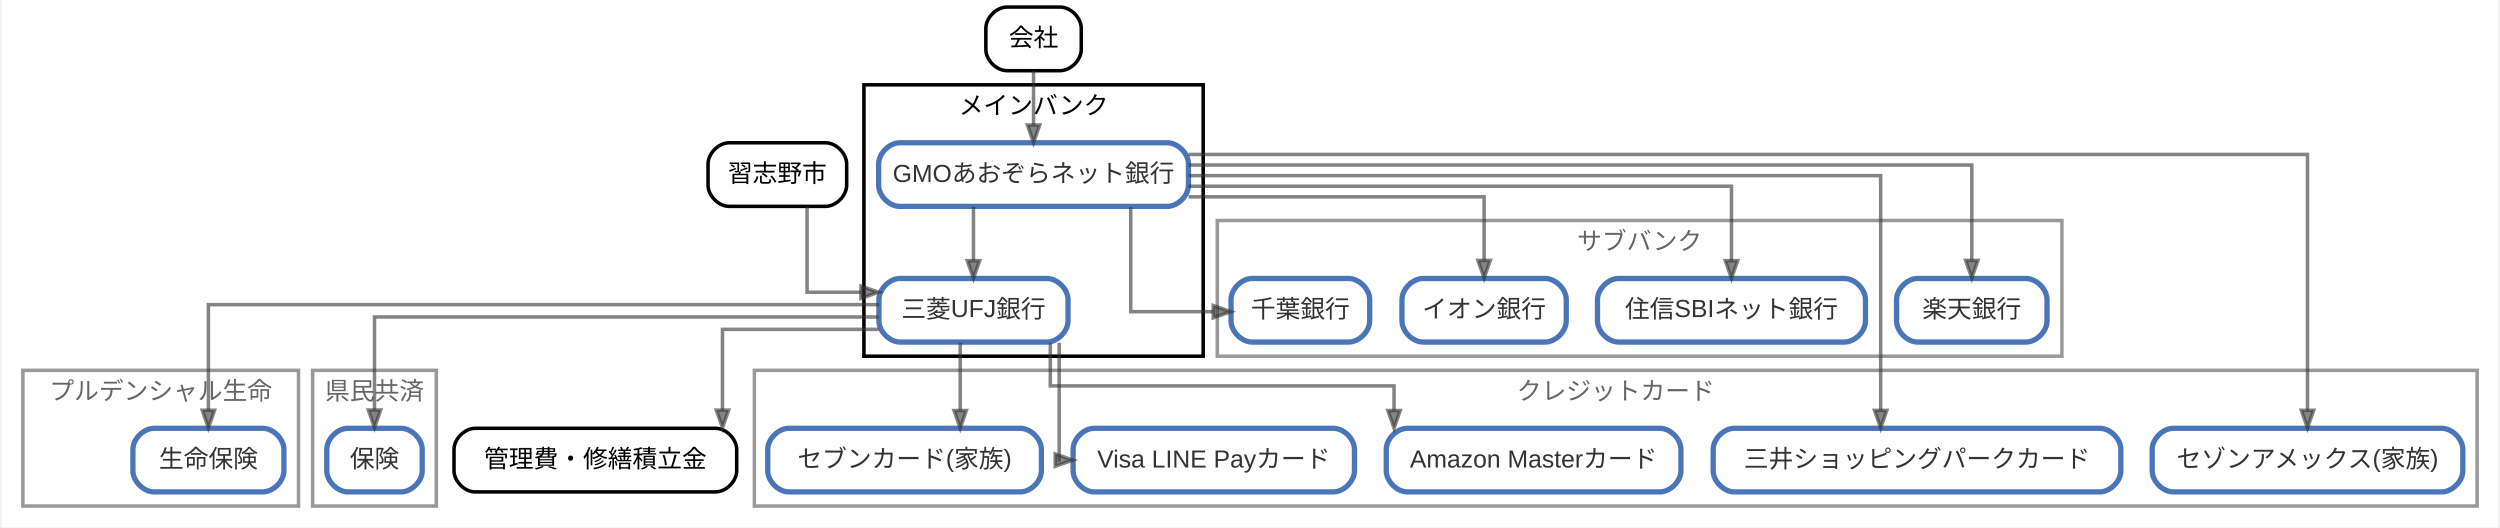
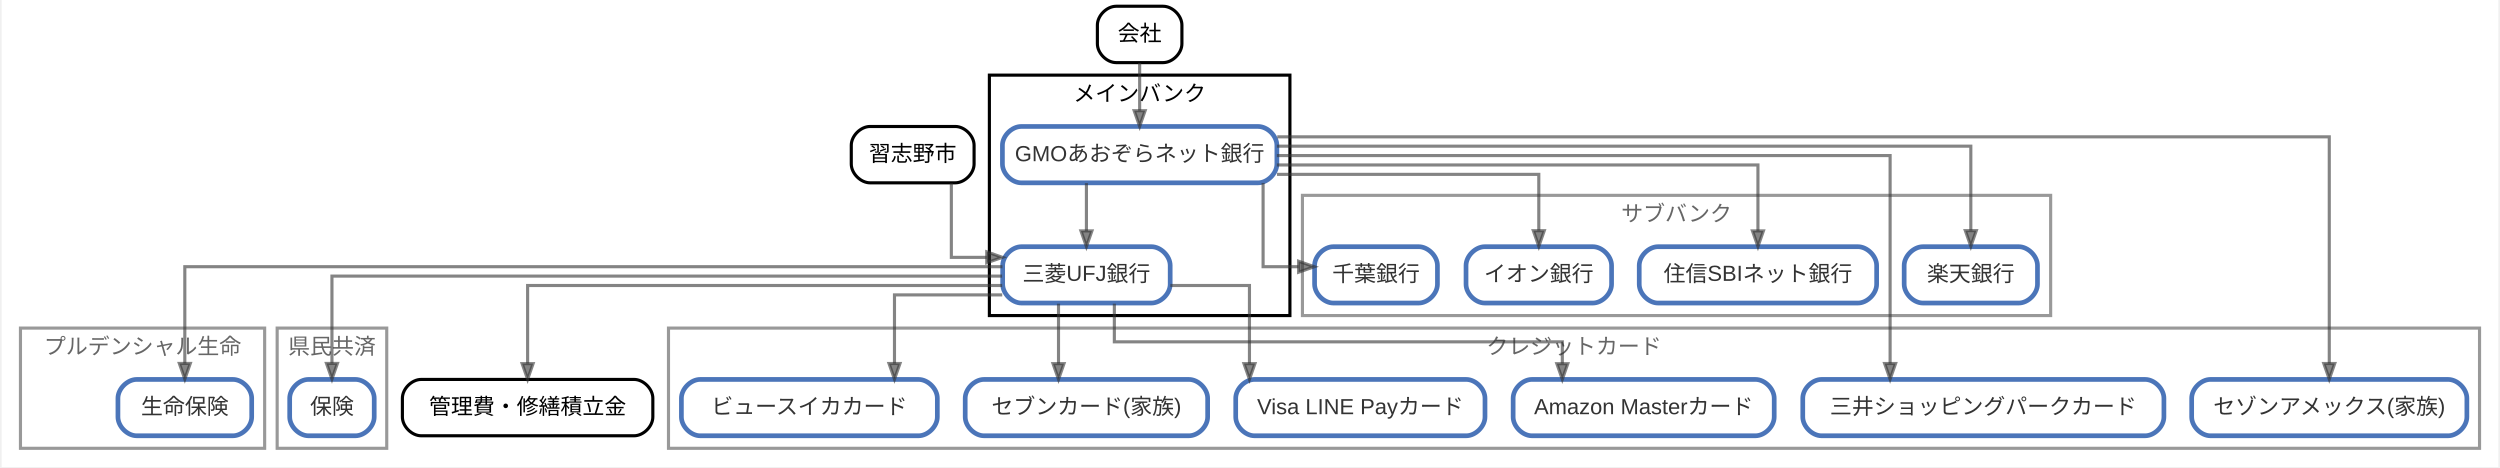
- <svg xmlns="http://www.w3.org/2000/svg" width="1413pt" height="298pt" viewBox="0.00 0.00 1413.00 298.40">
+ <svg xmlns="http://www.w3.org/2000/svg" width="1595pt" height="298pt" viewBox="0.00 0.00 1595.00 298.40">
  <g id="graph0" class="graph" transform="scale(1 1) rotate(0) translate(4 294.4)">
-     <polygon fill="#ffffff" stroke="transparent" points="-4,4 -4,-294.4 1409,-294.4 1409,4 -4,4" />
+     <polygon fill="#ffffff" stroke="transparent" points="-4,4 -4,-294.4 1591,-294.4 1591,4 -4,4" />
    <g id="clust5" class="cluster">
      <polygon fill="none" stroke="#999999" stroke-width="2" points="172,-8 172,-84.8 242,-84.8 242,-8 172,-8" />
      <text text-anchor="middle" x="207" y="-68.2" font-family="Arial" font-size="14.00" fill="#666666">県民共済</text>
    </g>
    <g id="clust4" class="cluster">
      <polygon fill="none" stroke="#999999" stroke-width="2" points="8,-8 8,-84.8 164,-84.8 164,-8 8,-8" />
      <text text-anchor="middle" x="86" y="-68.2" font-family="Arial" font-size="14.00" fill="#666666">プルデンシャル生命</text>
    </g>
    <g id="clust3" class="cluster">
-       <polygon fill="none" stroke="#999999" stroke-width="2" points="684,-92.8 684,-169.6 1162,-169.6 1162,-92.8 684,-92.8" />
-       <text text-anchor="middle" x="923" y="-153" font-family="Arial" font-size="14.00" fill="#666666">サブバンク</text>
+       <polygon fill="none" stroke="#999999" stroke-width="2" points="827,-92.8 827,-169.6 1305,-169.6 1305,-92.8 827,-92.8" />
+       <text text-anchor="middle" x="1066" y="-153" font-family="Arial" font-size="14.00" fill="#666666">サブバンク</text>
    </g>
    <g id="clust2" class="cluster">
-       <polygon fill="none" stroke="#999999" stroke-width="2" points="422,-8 422,-84.8 1397,-84.8 1397,-8 422,-8" />
-       <text text-anchor="middle" x="909.5" y="-68.2" font-family="Arial" font-size="14.00" fill="#666666">クレジットカード</text>
+       <polygon fill="none" stroke="#999999" stroke-width="2" points="422,-8 422,-84.8 1579,-84.8 1579,-8 422,-8" />
+       <text text-anchor="middle" x="1000.5" y="-68.2" font-family="Arial" font-size="14.00" fill="#666666">クレジットカード</text>
    </g>
    <g id="clust1" class="cluster">
-       <polygon fill="none" stroke="#000000" stroke-width="2" points="484,-92.8 484,-246.4 676,-246.4 676,-92.8 484,-92.8" />
-       <text text-anchor="middle" x="580" y="-229.8" font-family="Arial" font-size="14.00" fill="#000000">メインバンク</text>
+       <polygon fill="none" stroke="#000000" stroke-width="2" points="627,-92.8 627,-246.4 819,-246.4 819,-92.8 627,-92.8" />
+       <text text-anchor="middle" x="723" y="-229.8" font-family="Arial" font-size="14.00" fill="#000000">メインバンク</text>
    </g>
    <g id="node1" class="node">
-       <path fill="#ffffff" stroke="#4b75b9" stroke-width="3" d="M655.666,-213.6C655.666,-213.6 504.334,-213.6 504.334,-213.6 498.334,-213.6 492.334,-207.6 492.334,-201.6 492.334,-201.6 492.334,-189.6 492.334,-189.6 492.334,-183.6 498.334,-177.6 504.334,-177.6 504.334,-177.6 655.666,-177.6 655.666,-177.6 661.666,-177.6 667.666,-183.6 667.666,-189.6 667.666,-189.6 667.666,-201.6 667.666,-201.6 667.666,-207.6 661.666,-213.6 655.666,-213.6" />
-       <text text-anchor="middle" x="580" y="-191.4" font-family="Arial" font-size="14.00" fill="#333333">GMOあおぞらネット銀行</text>
+       <path fill="#ffffff" stroke="#4b75b9" stroke-width="3" d="M798.666,-213.6C798.666,-213.6 647.334,-213.6 647.334,-213.6 641.334,-213.6 635.334,-207.6 635.334,-201.6 635.334,-201.6 635.334,-189.6 635.334,-189.6 635.334,-183.6 641.334,-177.6 647.334,-177.6 647.334,-177.6 798.666,-177.6 798.666,-177.6 804.666,-177.6 810.666,-183.6 810.666,-189.6 810.666,-189.6 810.666,-201.6 810.666,-201.6 810.666,-207.6 804.666,-213.6 798.666,-213.6" />
+       <text text-anchor="middle" x="723" y="-191.4" font-family="Arial" font-size="14.00" fill="#333333">GMOあおぞらネット銀行</text>
    </g>
    <g id="node2" class="node">
-       <path fill="#ffffff" stroke="#4b75b9" stroke-width="3" d="M587.508,-136.8C587.508,-136.8 504.492,-136.8 504.492,-136.8 498.492,-136.8 492.492,-130.8 492.492,-124.8 492.492,-124.8 492.492,-112.8 492.492,-112.8 492.492,-106.8 498.492,-100.8 504.492,-100.8 504.492,-100.8 587.508,-100.8 587.508,-100.8 593.508,-100.8 599.508,-106.8 599.508,-112.8 599.508,-112.8 599.508,-124.8 599.508,-124.8 599.508,-130.8 593.508,-136.8 587.508,-136.8" />
-       <text text-anchor="middle" x="546" y="-114.6" font-family="Arial" font-size="14.00" fill="#333333">三菱UFJ銀行</text>
+       <path fill="#ffffff" stroke="#4b75b9" stroke-width="3" d="M730.508,-136.8C730.508,-136.8 647.492,-136.8 647.492,-136.8 641.492,-136.8 635.492,-130.8 635.492,-124.8 635.492,-124.8 635.492,-112.8 635.492,-112.8 635.492,-106.8 641.492,-100.8 647.492,-100.8 647.492,-100.8 730.508,-100.8 730.508,-100.8 736.508,-100.8 742.508,-106.8 742.508,-112.8 742.508,-112.8 742.508,-124.8 742.508,-124.8 742.508,-130.8 736.508,-136.8 730.508,-136.8" />
+       <text text-anchor="middle" x="689" y="-114.6" font-family="Arial" font-size="14.00" fill="#333333">三菱UFJ銀行</text>
    </g>
    <g id="edge2" class="edge">
-       <path fill="none" stroke="#333333" stroke-width="2" stroke-opacity="0.6" d="M546,-177.399C546,-177.399 546,-146.87 546,-146.87" />
-       <polygon fill="#333333" fill-opacity="0.6" stroke="#333333" stroke-width="2" stroke-opacity="0.6" points="549.5,-146.87 546,-136.87 542.5,-146.87 549.5,-146.87" />
+       <path fill="none" stroke="#333333" stroke-width="2" stroke-opacity="0.6" d="M689,-177.399C689,-177.399 689,-146.87 689,-146.87" />
+       <polygon fill="#333333" fill-opacity="0.6" stroke="#333333" stroke-width="2" stroke-opacity="0.6" points="692.5,-146.87 689,-136.87 685.5,-146.87 692.5,-146.87" />
    </g>
    <g id="node5" class="node">
-       <path fill="#ffffff" stroke="#4b75b9" stroke-width="3" d="M1376.905,-52C1376.905,-52 1225.095,-52 1225.095,-52 1219.095,-52 1213.095,-46 1213.095,-40 1213.095,-40 1213.095,-28 1213.095,-28 1213.095,-22 1219.095,-16 1225.095,-16 1225.095,-16 1376.905,-16 1376.905,-16 1382.905,-16 1388.905,-22 1388.905,-28 1388.905,-28 1388.905,-40 1388.905,-40 1388.905,-46 1382.905,-52 1376.905,-52" />
-       <text text-anchor="middle" x="1301" y="-29.8" font-family="Arial" font-size="14.00" fill="#333333">セゾンアメックス(家族)</text>
+       <path fill="#ffffff" stroke="#4b75b9" stroke-width="3" d="M1558.905,-52C1558.905,-52 1407.095,-52 1407.095,-52 1401.095,-52 1395.095,-46 1395.095,-40 1395.095,-40 1395.095,-28 1395.095,-28 1395.095,-22 1401.095,-16 1407.095,-16 1407.095,-16 1558.905,-16 1558.905,-16 1564.905,-16 1570.905,-22 1570.905,-28 1570.905,-28 1570.905,-40 1570.905,-40 1570.905,-46 1564.905,-52 1558.905,-52" />
+       <text text-anchor="middle" x="1483" y="-29.8" font-family="Arial" font-size="14.00" fill="#333333">セゾンアメックス(家族)</text>
    </g>
    <g id="edge8" class="edge">
-       <path fill="none" stroke="#333333" stroke-width="2" stroke-opacity="0.6" d="M667.688,-207C859.836,-207 1301,-207 1301,-207 1301,-207 1301,-62.187 1301,-62.187" />
-       <polygon fill="#333333" fill-opacity="0.6" stroke="#333333" stroke-width="2" stroke-opacity="0.6" points="1304.5,-62.187 1301,-52.187 1297.5,-62.187 1304.5,-62.187" />
+       <path fill="none" stroke="#333333" stroke-width="2" stroke-opacity="0.6" d="M810.924,-207C1010.98,-207 1483,-207 1483,-207 1483,-207 1483,-62.187 1483,-62.187" />
+       <polygon fill="#333333" fill-opacity="0.6" stroke="#333333" stroke-width="2" stroke-opacity="0.6" points="1486.5,-62.187 1483,-52.187 1479.5,-62.187 1486.5,-62.187" />
    </g>
    <g id="node6" class="node">
-       <path fill="#ffffff" stroke="#4b75b9" stroke-width="3" d="M1183.359,-52C1183.359,-52 976.641,-52 976.641,-52 970.641,-52 964.641,-46 964.641,-40 964.641,-40 964.641,-28 964.641,-28 964.641,-22 970.641,-16 976.641,-16 976.641,-16 1183.359,-16 1183.359,-16 1189.359,-16 1195.359,-22 1195.359,-28 1195.359,-28 1195.359,-40 1195.359,-40 1195.359,-46 1189.359,-52 1183.359,-52" />
-       <text text-anchor="middle" x="1080" y="-29.8" font-family="Arial" font-size="14.00" fill="#333333">三井ショッピングパークカード</text>
+       <path fill="#ffffff" stroke="#4b75b9" stroke-width="3" d="M1365.359,-52C1365.359,-52 1158.641,-52 1158.641,-52 1152.641,-52 1146.641,-46 1146.641,-40 1146.641,-40 1146.641,-28 1146.641,-28 1146.641,-22 1152.641,-16 1158.641,-16 1158.641,-16 1365.359,-16 1365.359,-16 1371.359,-16 1377.359,-22 1377.359,-28 1377.359,-28 1377.359,-40 1377.359,-40 1377.359,-46 1371.359,-52 1365.359,-52" />
+       <text text-anchor="middle" x="1262" y="-29.8" font-family="Arial" font-size="14.00" fill="#333333">三井ショッピングパークカード</text>
    </g>
    <g id="edge9" class="edge">
-       <path fill="none" stroke="#333333" stroke-width="2" stroke-opacity="0.6" d="M667.658,-195C806.006,-195 1059.439,-195 1059.439,-195 1059.439,-195 1059.439,-62.156 1059.439,-62.156" />
-       <polygon fill="#333333" fill-opacity="0.6" stroke="#333333" stroke-width="2" stroke-opacity="0.6" points="1062.939,-62.156 1059.439,-52.156 1055.939,-62.156 1062.939,-62.156" />
+       <path fill="none" stroke="#333333" stroke-width="2" stroke-opacity="0.6" d="M810.658,-195C949.006,-195 1202.439,-195 1202.439,-195 1202.439,-195 1202.439,-62.156 1202.439,-62.156" />
+       <polygon fill="#333333" fill-opacity="0.6" stroke="#333333" stroke-width="2" stroke-opacity="0.6" points="1205.939,-62.156 1202.439,-52.156 1198.939,-62.156 1205.939,-62.156" />
+     </g>
+     <g id="node9" class="node">
+       <path fill="#ffffff" stroke="#4b75b9" stroke-width="3" d="M1284.58,-136.8C1284.58,-136.8 1223.42,-136.8 1223.42,-136.8 1217.42,-136.8 1211.42,-130.8 1211.42,-124.8 1211.42,-124.8 1211.42,-112.8 1211.42,-112.8 1211.42,-106.8 1217.42,-100.8 1223.42,-100.8 1223.42,-100.8 1284.58,-100.8 1284.58,-100.8 1290.58,-100.8 1296.58,-106.8 1296.58,-112.8 1296.58,-112.8 1296.58,-124.8 1296.58,-124.8 1296.58,-130.8 1290.58,-136.8 1284.58,-136.8" />
+       <text text-anchor="middle" x="1254" y="-114.6" font-family="Arial" font-size="14.00" fill="#333333">楽天銀行</text>
+     </g>
+     <g id="edge4" class="edge">
+       <path fill="none" stroke="#333333" stroke-width="2" stroke-opacity="0.6" d="M810.684,-201C961.503,-201 1254,-201 1254,-201 1254,-201 1254,-147.043 1254,-147.043" />
+       <polygon fill="#333333" fill-opacity="0.6" stroke="#333333" stroke-width="2" stroke-opacity="0.6" points="1257.5,-147.043 1254,-137.043 1250.5,-147.043 1257.5,-147.043" />
+     </g>
+     <g id="node10" class="node">
+       <path fill="#ffffff" stroke="#4b75b9" stroke-width="3" d="M1181.834,-136.8C1181.834,-136.8 1054.166,-136.8 1054.166,-136.8 1048.166,-136.8 1042.166,-130.8 1042.166,-124.8 1042.166,-124.8 1042.166,-112.8 1042.166,-112.8 1042.166,-106.8 1048.166,-100.8 1054.166,-100.8 1054.166,-100.8 1181.834,-100.8 1181.834,-100.8 1187.834,-100.8 1193.834,-106.8 1193.834,-112.8 1193.834,-112.8 1193.834,-124.8 1193.834,-124.8 1193.834,-130.8 1187.834,-136.8 1181.834,-136.8" />
+       <text text-anchor="middle" x="1118" y="-114.6" font-family="Arial" font-size="14.00" fill="#333333">住信SBIネット銀行</text>
+     </g>
+     <g id="edge5" class="edge">
+       <path fill="none" stroke="#333333" stroke-width="2" stroke-opacity="0.6" d="M810.663,-189C927.034,-189 1118,-189 1118,-189 1118,-189 1118,-146.878 1118,-146.878" />
+       <polygon fill="#333333" fill-opacity="0.6" stroke="#333333" stroke-width="2" stroke-opacity="0.6" points="1121.5,-146.878 1118,-136.878 1114.5,-146.878 1121.5,-146.878" />
+     </g>
+     <g id="node11" class="node">
+       <path fill="#ffffff" stroke="#4b75b9" stroke-width="3" d="M1012.493,-136.8C1012.493,-136.8 943.507,-136.8 943.507,-136.8 937.507,-136.8 931.507,-130.8 931.507,-124.8 931.507,-124.8 931.507,-112.8 931.507,-112.8 931.507,-106.8 937.507,-100.8 943.507,-100.8 943.507,-100.8 1012.493,-100.8 1012.493,-100.8 1018.493,-100.8 1024.493,-106.8 1024.493,-112.8 1024.493,-112.8 1024.493,-124.8 1024.493,-124.8 1024.493,-130.8 1018.493,-136.8 1012.493,-136.8" />
+       <text text-anchor="middle" x="978" y="-114.6" font-family="Arial" font-size="14.00" fill="#333333">イオン銀行</text>
+     </g>
+     <g id="edge13" class="edge">
+       <path fill="none" stroke="#333333" stroke-width="2" stroke-opacity="0.6" d="M810.756,-183C884.519,-183 978,-183 978,-183 978,-183 978,-147.025 978,-147.025" />
+       <polygon fill="#333333" fill-opacity="0.6" stroke="#333333" stroke-width="2" stroke-opacity="0.6" points="981.5,-147.025 978,-137.025 974.5,-147.025 981.5,-147.025" />
+     </g>
+     <g id="node12" class="node">
+       <path fill="#ffffff" stroke="#4b75b9" stroke-width="3" d="M901.242,-136.8C901.242,-136.8 846.758,-136.8 846.758,-136.8 840.758,-136.8 834.758,-130.8 834.758,-124.8 834.758,-124.8 834.758,-112.8 834.758,-112.8 834.758,-106.8 840.758,-100.8 846.758,-100.8 846.758,-100.8 901.242,-100.8 901.242,-100.8 907.242,-100.8 913.242,-106.8 913.242,-112.8 913.242,-112.8 913.242,-124.8 913.242,-124.8 913.242,-130.8 907.242,-136.8 901.242,-136.8" />
+       <text text-anchor="middle" x="874" y="-114.6" font-family="Arial" font-size="14.00" fill="#333333">千葉銀行</text>
+     </g>
+     <g id="edge14" class="edge">
+       <path fill="none" stroke="#333333" stroke-width="2" stroke-opacity="0.6" d="M801.868,-177.532C801.868,-156.321 801.868,-124 801.868,-124 801.868,-124 824.557,-124 824.557,-124" />
+       <polygon fill="#333333" fill-opacity="0.6" stroke="#333333" stroke-width="2" stroke-opacity="0.6" points="824.557,-127.5 834.557,-124 824.557,-120.5 824.557,-127.5" />
+     </g>
+     <g id="node3" class="node">
+       <path fill="#ffffff" stroke="#4b75b9" stroke-width="3" d="M1116.393,-52C1116.393,-52 973.607,-52 973.607,-52 967.607,-52 961.607,-46 961.607,-40 961.607,-40 961.607,-28 961.607,-28 961.607,-22 967.607,-16 973.607,-16 973.607,-16 1116.393,-16 1116.393,-16 1122.393,-16 1128.393,-22 1128.393,-28 1128.393,-28 1128.393,-40 1128.393,-40 1128.393,-46 1122.393,-52 1116.393,-52" />
+       <text text-anchor="middle" x="1045" y="-29.8" font-family="Arial" font-size="14.00" fill="#333333">Amazon Masterカード</text>
+     </g>
+     <g id="edge7" class="edge">
+       <path fill="none" stroke="#333333" stroke-width="2" stroke-opacity="0.6" d="M706.835,-100.401C706.835,-88.8 706.835,-76 706.835,-76 706.835,-76 993.025,-76 993.025,-76 993.025,-76 993.025,-62.056 993.025,-62.056" />
+       <polygon fill="#333333" fill-opacity="0.6" stroke="#333333" stroke-width="2" stroke-opacity="0.6" points="996.525,-62.056 993.025,-52.056 989.525,-62.056 996.525,-62.056" />
+     </g>
+     <g id="node4" class="node">
+       <path fill="#ffffff" stroke="#4b75b9" stroke-width="3" d="M931.623,-52C931.623,-52 796.377,-52 796.377,-52 790.377,-52 784.377,-46 784.377,-40 784.377,-40 784.377,-28 784.377,-28 784.377,-22 790.377,-16 796.377,-16 796.377,-16 931.623,-16 931.623,-16 937.623,-16 943.623,-22 943.623,-28 943.623,-28 943.623,-40 943.623,-40 943.623,-46 937.623,-52 931.623,-52" />
+       <text text-anchor="middle" x="864" y="-29.8" font-family="Arial" font-size="14.00" fill="#333333">Visa LINE Payカード</text>
+     </g>
+     <g id="edge3" class="edge">
+       <path fill="none" stroke="#333333" stroke-width="2" stroke-opacity="0.6" d="M742.602,-112C768.122,-112 793.153,-112 793.153,-112 793.153,-112 793.153,-62.091 793.153,-62.091" />
+       <polygon fill="#333333" fill-opacity="0.6" stroke="#333333" stroke-width="2" stroke-opacity="0.6" points="796.653,-62.091 793.153,-52.091 789.653,-62.091 796.653,-62.091" />
+     </g>
+     <g id="node7" class="node">
+       <path fill="#ffffff" stroke="#4b75b9" stroke-width="3" d="M754.444,-52C754.444,-52 623.556,-52 623.556,-52 617.556,-52 611.556,-46 611.556,-40 611.556,-40 611.556,-28 611.556,-28 611.556,-22 617.556,-16 623.556,-16 623.556,-16 754.444,-16 754.444,-16 760.444,-16 766.444,-22 766.444,-28 766.444,-28 766.444,-40 766.444,-40 766.444,-46 760.444,-52 754.444,-52" />
+       <text text-anchor="middle" x="689" y="-29.8" font-family="Arial" font-size="14.00" fill="#333333">セブンカード(家族)</text>
+     </g>
+     <g id="edge10" class="edge">
+       <path fill="none" stroke="#333333" stroke-width="2" stroke-opacity="0.6" d="M671.165,-100.4C671.165,-100.4 671.165,-62.073 671.165,-62.073" />
+       <polygon fill="#333333" fill-opacity="0.6" stroke="#333333" stroke-width="2" stroke-opacity="0.6" points="674.665,-62.073 671.165,-52.073 667.665,-62.073 674.665,-62.073" />
    </g>
    <g id="node8" class="node">
-       <path fill="#ffffff" stroke="#4b75b9" stroke-width="3" d="M1141.58,-136.8C1141.58,-136.8 1080.42,-136.8 1080.42,-136.8 1074.42,-136.8 1068.42,-130.8 1068.42,-124.8 1068.42,-124.8 1068.42,-112.8 1068.42,-112.8 1068.42,-106.8 1074.42,-100.8 1080.42,-100.8 1080.42,-100.8 1141.58,-100.8 1141.58,-100.8 1147.58,-100.8 1153.58,-106.8 1153.58,-112.8 1153.58,-112.8 1153.58,-124.8 1153.58,-124.8 1153.58,-130.8 1147.58,-136.8 1141.58,-136.8" />
-       <text text-anchor="middle" x="1111" y="-114.6" font-family="Arial" font-size="14.00" fill="#333333">楽天銀行</text>
+       <path fill="#ffffff" stroke="#4b75b9" stroke-width="3" d="M581.749,-52C581.749,-52 442.251,-52 442.251,-52 436.251,-52 430.251,-46 430.251,-40 430.251,-40 430.251,-28 430.251,-28 430.251,-22 436.251,-16 442.251,-16 442.251,-16 581.749,-16 581.749,-16 587.749,-16 593.749,-22 593.749,-28 593.749,-28 593.749,-40 593.749,-40 593.749,-46 587.749,-52 581.749,-52" />
+       <text text-anchor="middle" x="512" y="-29.8" font-family="Arial" font-size="14.00" fill="#333333">ビュースイカカード</text>
    </g>
-     <g id="edge4" class="edge">
-       <path fill="none" stroke="#333333" stroke-width="2" stroke-opacity="0.6" d="M667.684,-201C818.503,-201 1111,-201 1111,-201 1111,-201 1111,-147.043 1111,-147.043" />
-       <polygon fill="#333333" fill-opacity="0.6" stroke="#333333" stroke-width="2" stroke-opacity="0.6" points="1114.5,-147.043 1111,-137.043 1107.5,-147.043 1114.5,-147.043" />
+     <g id="edge16" class="edge">
+       <path fill="none" stroke="#333333" stroke-width="2" stroke-opacity="0.6" d="M635.217,-106C602.271,-106 566.38,-106 566.38,-106 566.38,-106 566.38,-62.169 566.38,-62.169" />
+       <polygon fill="#333333" fill-opacity="0.6" stroke="#333333" stroke-width="2" stroke-opacity="0.6" points="569.88,-62.169 566.38,-52.169 562.88,-62.169 569.88,-62.169" />
    </g>
-     <g id="node9" class="node">
-       <path fill="#ffffff" stroke="#4b75b9" stroke-width="3" d="M1038.834,-136.8C1038.834,-136.8 911.166,-136.8 911.166,-136.8 905.166,-136.8 899.166,-130.8 899.166,-124.8 899.166,-124.8 899.166,-112.8 899.166,-112.8 899.166,-106.8 905.166,-100.8 911.166,-100.8 911.166,-100.8 1038.834,-100.8 1038.834,-100.8 1044.834,-100.8 1050.834,-106.8 1050.834,-112.8 1050.834,-112.8 1050.834,-124.8 1050.834,-124.8 1050.834,-130.8 1044.834,-136.8 1038.834,-136.8" />
-       <text text-anchor="middle" x="975" y="-114.6" font-family="Arial" font-size="14.00" fill="#333333">住信SBIネット銀行</text>
-     </g>
-     <g id="edge5" class="edge">
-       <path fill="none" stroke="#333333" stroke-width="2" stroke-opacity="0.6" d="M667.663,-189C784.034,-189 975,-189 975,-189 975,-189 975,-146.878 975,-146.878" />
-       <polygon fill="#333333" fill-opacity="0.6" stroke="#333333" stroke-width="2" stroke-opacity="0.6" points="978.5,-146.878 975,-136.878 971.5,-146.878 978.5,-146.878" />
-     </g>
-     <g id="node10" class="node">
-       <path fill="#ffffff" stroke="#4b75b9" stroke-width="3" d="M869.493,-136.8C869.493,-136.8 800.507,-136.8 800.507,-136.8 794.507,-136.8 788.507,-130.8 788.507,-124.8 788.507,-124.8 788.507,-112.8 788.507,-112.8 788.507,-106.8 794.507,-100.8 800.507,-100.8 800.507,-100.8 869.493,-100.8 869.493,-100.8 875.493,-100.8 881.493,-106.8 881.493,-112.8 881.493,-112.8 881.493,-124.8 881.493,-124.8 881.493,-130.8 875.493,-136.8 869.493,-136.8" />
-       <text text-anchor="middle" x="835" y="-114.6" font-family="Arial" font-size="14.00" fill="#333333">イオン銀行</text>
-     </g>
-     <g id="edge13" class="edge">
-       <path fill="none" stroke="#333333" stroke-width="2" stroke-opacity="0.6" d="M667.756,-183C741.519,-183 835,-183 835,-183 835,-183 835,-147.025 835,-147.025" />
-       <polygon fill="#333333" fill-opacity="0.6" stroke="#333333" stroke-width="2" stroke-opacity="0.6" points="838.5,-147.025 835,-137.025 831.5,-147.025 838.5,-147.025" />
-     </g>
-     <g id="node11" class="node">
-       <path fill="#ffffff" stroke="#4b75b9" stroke-width="3" d="M758.242,-136.8C758.242,-136.8 703.758,-136.8 703.758,-136.8 697.758,-136.8 691.758,-130.8 691.758,-124.8 691.758,-124.8 691.758,-112.8 691.758,-112.8 691.758,-106.8 697.758,-100.8 703.758,-100.8 703.758,-100.8 758.242,-100.8 758.242,-100.8 764.242,-100.8 770.242,-106.8 770.242,-112.8 770.242,-112.8 770.242,-124.8 770.242,-124.8 770.242,-130.8 764.242,-136.8 758.242,-136.8" />
-       <text text-anchor="middle" x="731" y="-114.6" font-family="Arial" font-size="14.00" fill="#333333">千葉銀行</text>
-     </g>
-     <g id="edge14" class="edge">
-       <path fill="none" stroke="#333333" stroke-width="2" stroke-opacity="0.6" d="M635.011,-177.21C635.011,-154.262 635.011,-118 635.011,-118 635.011,-118 681.681,-118 681.681,-118" />
-       <polygon fill="#333333" fill-opacity="0.6" stroke="#333333" stroke-width="2" stroke-opacity="0.6" points="681.681,-121.5 691.681,-118 681.681,-114.5 681.681,-121.5" />
-     </g>
-     <g id="node3" class="node">
-       <path fill="#ffffff" stroke="#4b75b9" stroke-width="3" d="M934.393,-52C934.393,-52 791.607,-52 791.607,-52 785.607,-52 779.607,-46 779.607,-40 779.607,-40 779.607,-28 779.607,-28 779.607,-22 785.607,-16 791.607,-16 791.607,-16 934.393,-16 934.393,-16 940.393,-16 946.393,-22 946.393,-28 946.393,-28 946.393,-40 946.393,-40 946.393,-46 940.393,-52 934.393,-52" />
-       <text text-anchor="middle" x="863" y="-29.8" font-family="Arial" font-size="14.00" fill="#333333">Amazon Masterカード</text>
-     </g>
-     <g id="edge7" class="edge">
-       <path fill="none" stroke="#333333" stroke-width="2" stroke-opacity="0.6" d="M589.483,-100.401C589.483,-88.8 589.483,-76 589.483,-76 589.483,-76 784.028,-76 784.028,-76 784.028,-76 784.028,-62.056 784.028,-62.056" />
-       <polygon fill="#333333" fill-opacity="0.6" stroke="#333333" stroke-width="2" stroke-opacity="0.6" points="787.529,-62.056 784.028,-52.056 780.529,-62.056 787.529,-62.056" />
-     </g>
-     <g id="node4" class="node">
-       <path fill="#ffffff" stroke="#4b75b9" stroke-width="3" d="M749.623,-52C749.623,-52 614.377,-52 614.377,-52 608.377,-52 602.377,-46 602.377,-40 602.377,-40 602.377,-28 602.377,-28 602.377,-22 608.377,-16 614.377,-16 614.377,-16 749.623,-16 749.623,-16 755.623,-16 761.623,-22 761.623,-28 761.623,-28 761.623,-40 761.623,-40 761.623,-46 755.623,-52 749.623,-52" />
-       <text text-anchor="middle" x="682" y="-29.8" font-family="Arial" font-size="14.00" fill="#333333">Visa LINE Payカード</text>
-     </g>
-     <g id="edge3" class="edge">
-       <path fill="none" stroke="#333333" stroke-width="2" stroke-opacity="0.6" d="M594.494,-100.4C594.494,-75.459 594.494,-34 594.494,-34 594.494,-34 595.27,-34 595.27,-34" />
-       <polygon fill="#333333" fill-opacity="0.6" stroke="#333333" stroke-width="2" stroke-opacity="0.6" points="592.259,-37.5 602.259,-34 592.259,-30.5 592.259,-37.5" />
-     </g>
-     <g id="node7" class="node">
-       <path fill="#ffffff" stroke="#4b75b9" stroke-width="3" d="M572.444,-52C572.444,-52 441.556,-52 441.556,-52 435.556,-52 429.556,-46 429.556,-40 429.556,-40 429.556,-28 429.556,-28 429.556,-22 435.556,-16 441.556,-16 441.556,-16 572.444,-16 572.444,-16 578.444,-16 584.444,-22 584.444,-28 584.444,-28 584.444,-40 584.444,-40 584.444,-46 578.444,-52 572.444,-52" />
-       <text text-anchor="middle" x="507" y="-29.8" font-family="Arial" font-size="14.00" fill="#333333">セブンカード(家族)</text>
-     </g>
-     <g id="edge10" class="edge">
-       <path fill="none" stroke="#333333" stroke-width="2" stroke-opacity="0.6" d="M538.484,-100.4C538.484,-100.4 538.484,-62.073 538.484,-62.073" />
-       <polygon fill="#333333" fill-opacity="0.6" stroke="#333333" stroke-width="2" stroke-opacity="0.6" points="541.984,-62.073 538.484,-52.073 534.984,-62.073 541.984,-62.073" />
-     </g>
-     <g id="node12" class="node">
+     <g id="node13" class="node">
      <path fill="#ffffff" stroke="#4b75b9" stroke-width="3" d="M143.729,-52C143.729,-52 82.271,-52 82.271,-52 76.271,-52 70.271,-46 70.271,-40 70.271,-40 70.271,-28 70.271,-28 70.271,-22 76.271,-16 82.271,-16 82.271,-16 143.729,-16 143.729,-16 149.729,-16 155.729,-22 155.729,-28 155.729,-28 155.729,-40 155.729,-40 155.729,-46 149.729,-52 143.729,-52" />
      <text text-anchor="middle" x="113" y="-29.8" font-family="Arial" font-size="14.00" fill="#333333">生命保険</text>
    </g>
    <g id="edge11" class="edge">
-       <path fill="none" stroke="#333333" stroke-width="2" stroke-opacity="0.6" d="M492.471,-122C376.622,-122 113,-122 113,-122 113,-122 113,-62.234 113,-62.234" />
-       <polygon fill="#333333" fill-opacity="0.6" stroke="#333333" stroke-width="2" stroke-opacity="0.6" points="116.5,-62.234 113,-52.234 109.5,-62.234 116.5,-62.234" />
+       <path fill="none" stroke="#333333" stroke-width="2" stroke-opacity="0.6" d="M635.329,-124C492.337,-124 113,-124 113,-124 113,-124 113,-62.213 113,-62.213" />
+       <polygon fill="#333333" fill-opacity="0.6" stroke="#333333" stroke-width="2" stroke-opacity="0.6" points="116.5,-62.213 113,-52.213 109.5,-62.213 116.5,-62.213" />
    </g>
-     <g id="node13" class="node">
+     <g id="node14" class="node">
      <path fill="#ffffff" stroke="#4b75b9" stroke-width="3" d="M222,-52C222,-52 192,-52 192,-52 186,-52 180,-46 180,-40 180,-40 180,-28 180,-28 180,-22 186,-16 192,-16 192,-16 222,-16 222,-16 228,-16 234,-22 234,-28 234,-28 234,-40 234,-40 234,-46 228,-52 222,-52" />
      <text text-anchor="middle" x="207" y="-29.8" font-family="Arial" font-size="14.00" fill="#333333">保険</text>
    </g>
    <g id="edge12" class="edge">
-       <path fill="none" stroke="#333333" stroke-width="2" stroke-opacity="0.6" d="M492.284,-115C396.696,-115 207,-115 207,-115 207,-115 207,-62.38 207,-62.38" />
-       <polygon fill="#333333" fill-opacity="0.6" stroke="#333333" stroke-width="2" stroke-opacity="0.6" points="210.5,-62.38 207,-52.38 203.5,-62.38 210.5,-62.38" />
+       <path fill="none" stroke="#333333" stroke-width="2" stroke-opacity="0.6" d="M635.111,-118C509.335,-118 207,-118 207,-118 207,-118 207,-62.227 207,-62.227" />
+       <polygon fill="#333333" fill-opacity="0.6" stroke="#333333" stroke-width="2" stroke-opacity="0.6" points="210.5,-62.227 207,-52.227 203.5,-62.227 210.5,-62.227" />
    </g>
-     <g id="node15" class="node">
+     <g id="node16" class="node">
      <path fill="none" stroke="#000000" stroke-width="2" d="M399.997,-52C399.997,-52 264.003,-52 264.003,-52 258.003,-52 252.003,-46 252.003,-40 252.003,-40 252.003,-28 252.003,-28 252.003,-22 258.003,-16 264.003,-16 264.003,-16 399.997,-16 399.997,-16 405.997,-16 411.997,-22 411.997,-28 411.997,-28 411.997,-40 411.997,-40 411.997,-46 405.997,-52 399.997,-52" />
      <text text-anchor="middle" x="332" y="-29.8" font-family="Arial" font-size="14.00" fill="#000000">管理費・修繕積立金</text>
    </g>
    <g id="edge6" class="edge">
-       <path fill="none" stroke="#333333" stroke-width="2" stroke-opacity="0.6" d="M492.294,-108C452.066,-108 403.942,-108 403.942,-108 403.942,-108 403.942,-62.292 403.942,-62.292" />
-       <polygon fill="#333333" fill-opacity="0.6" stroke="#333333" stroke-width="2" stroke-opacity="0.6" points="407.442,-62.292 403.942,-52.292 400.442,-62.292 407.442,-62.292" />
+       <path fill="none" stroke="#333333" stroke-width="2" stroke-opacity="0.6" d="M635.167,-112C535.436,-112 332,-112 332,-112 332,-112 332,-62.091 332,-62.091" />
+       <polygon fill="#333333" fill-opacity="0.6" stroke="#333333" stroke-width="2" stroke-opacity="0.6" points="335.5,-62.091 332,-52.091 328.5,-62.091 335.5,-62.091" />
    </g>
-     <g id="node14" class="node">
-       <path fill="none" stroke="#000000" stroke-width="2" d="M595,-290.4C595,-290.4 565,-290.4 565,-290.4 559,-290.4 553,-284.4 553,-278.4 553,-278.4 553,-266.4 553,-266.4 553,-260.4 559,-254.4 565,-254.4 565,-254.4 595,-254.4 595,-254.4 601,-254.4 607,-260.4 607,-266.4 607,-266.4 607,-278.4 607,-278.4 607,-284.4 601,-290.4 595,-290.4" />
-       <text text-anchor="middle" x="580" y="-268.2" font-family="Arial" font-size="14.00" fill="#000000">会社</text>
+     <g id="node15" class="node">
+       <path fill="none" stroke="#000000" stroke-width="2" d="M738,-290.4C738,-290.4 708,-290.4 708,-290.4 702,-290.4 696,-284.4 696,-278.4 696,-278.4 696,-266.4 696,-266.4 696,-260.4 702,-254.4 708,-254.4 708,-254.4 738,-254.4 738,-254.4 744,-254.4 750,-260.4 750,-266.4 750,-266.4 750,-278.4 750,-278.4 750,-284.4 744,-290.4 738,-290.4" />
+       <text text-anchor="middle" x="723" y="-268.2" font-family="Arial" font-size="14.00" fill="#000000">会社</text>
    </g>
    <g id="edge1" class="edge">
-       <path fill="none" stroke="#333333" stroke-width="2" stroke-opacity="0.6" d="M580,-254.2C580,-254.2 580,-223.67 580,-223.67" />
-       <polygon fill="#333333" fill-opacity="0.6" stroke="#333333" stroke-width="2" stroke-opacity="0.6" points="583.5,-223.67 580,-213.67 576.5,-223.67 583.5,-223.67" />
+       <path fill="none" stroke="#333333" stroke-width="2" stroke-opacity="0.6" d="M723,-254.2C723,-254.2 723,-223.67 723,-223.67" />
+       <polygon fill="#333333" fill-opacity="0.6" stroke="#333333" stroke-width="2" stroke-opacity="0.6" points="726.5,-223.67 723,-213.67 719.5,-223.67 726.5,-223.67" />
    </g>
-     <g id="node16" class="node">
-       <path fill="none" stroke="#000000" stroke-width="2" d="M462.228,-213.6C462.228,-213.6 407.772,-213.6 407.772,-213.6 401.772,-213.6 395.772,-207.6 395.772,-201.6 395.772,-201.6 395.772,-189.6 395.772,-189.6 395.772,-183.6 401.772,-177.6 407.772,-177.6 407.772,-177.6 462.228,-177.6 462.228,-177.6 468.228,-177.6 474.228,-183.6 474.228,-189.6 474.228,-189.6 474.228,-201.6 474.228,-201.6 474.228,-207.6 468.228,-213.6 462.228,-213.6" />
-       <text text-anchor="middle" x="435" y="-191.4" font-family="Arial" font-size="14.00" fill="#000000">習志野市</text>
+     <g id="node17" class="node">
+       <path fill="none" stroke="#000000" stroke-width="2" d="M605.227,-213.6C605.227,-213.6 550.773,-213.6 550.773,-213.6 544.773,-213.6 538.773,-207.6 538.773,-201.6 538.773,-201.6 538.773,-189.6 538.773,-189.6 538.773,-183.6 544.773,-177.6 550.773,-177.6 550.773,-177.6 605.227,-177.6 605.227,-177.6 611.227,-177.6 617.227,-183.6 617.227,-189.6 617.227,-189.6 617.227,-201.6 617.227,-201.6 617.227,-207.6 611.227,-213.6 605.227,-213.6" />
+       <text text-anchor="middle" x="578" y="-191.4" font-family="Arial" font-size="14.00" fill="#000000">習志野市</text>
    </g>
    <g id="edge15" class="edge">
-       <path fill="none" stroke="#333333" stroke-width="2" stroke-opacity="0.6" d="M451.821,-177.401C451.821,-157.682 451.821,-129 451.821,-129 451.821,-129 482.308,-129 482.308,-129" />
-       <polygon fill="#333333" fill-opacity="0.6" stroke="#333333" stroke-width="2" stroke-opacity="0.6" points="482.308,-132.5 492.308,-129 482.308,-125.5 482.308,-132.5" />
+       <path fill="none" stroke="#333333" stroke-width="2" stroke-opacity="0.6" d="M602.701,-177.327C602.701,-157.916 602.701,-130 602.701,-130 602.701,-130 625.327,-130 625.327,-130" />
+       <polygon fill="#333333" fill-opacity="0.6" stroke="#333333" stroke-width="2" stroke-opacity="0.6" points="625.327,-133.5 635.327,-130 625.327,-126.5 625.327,-133.5" />
    </g>
  </g>
</svg>
